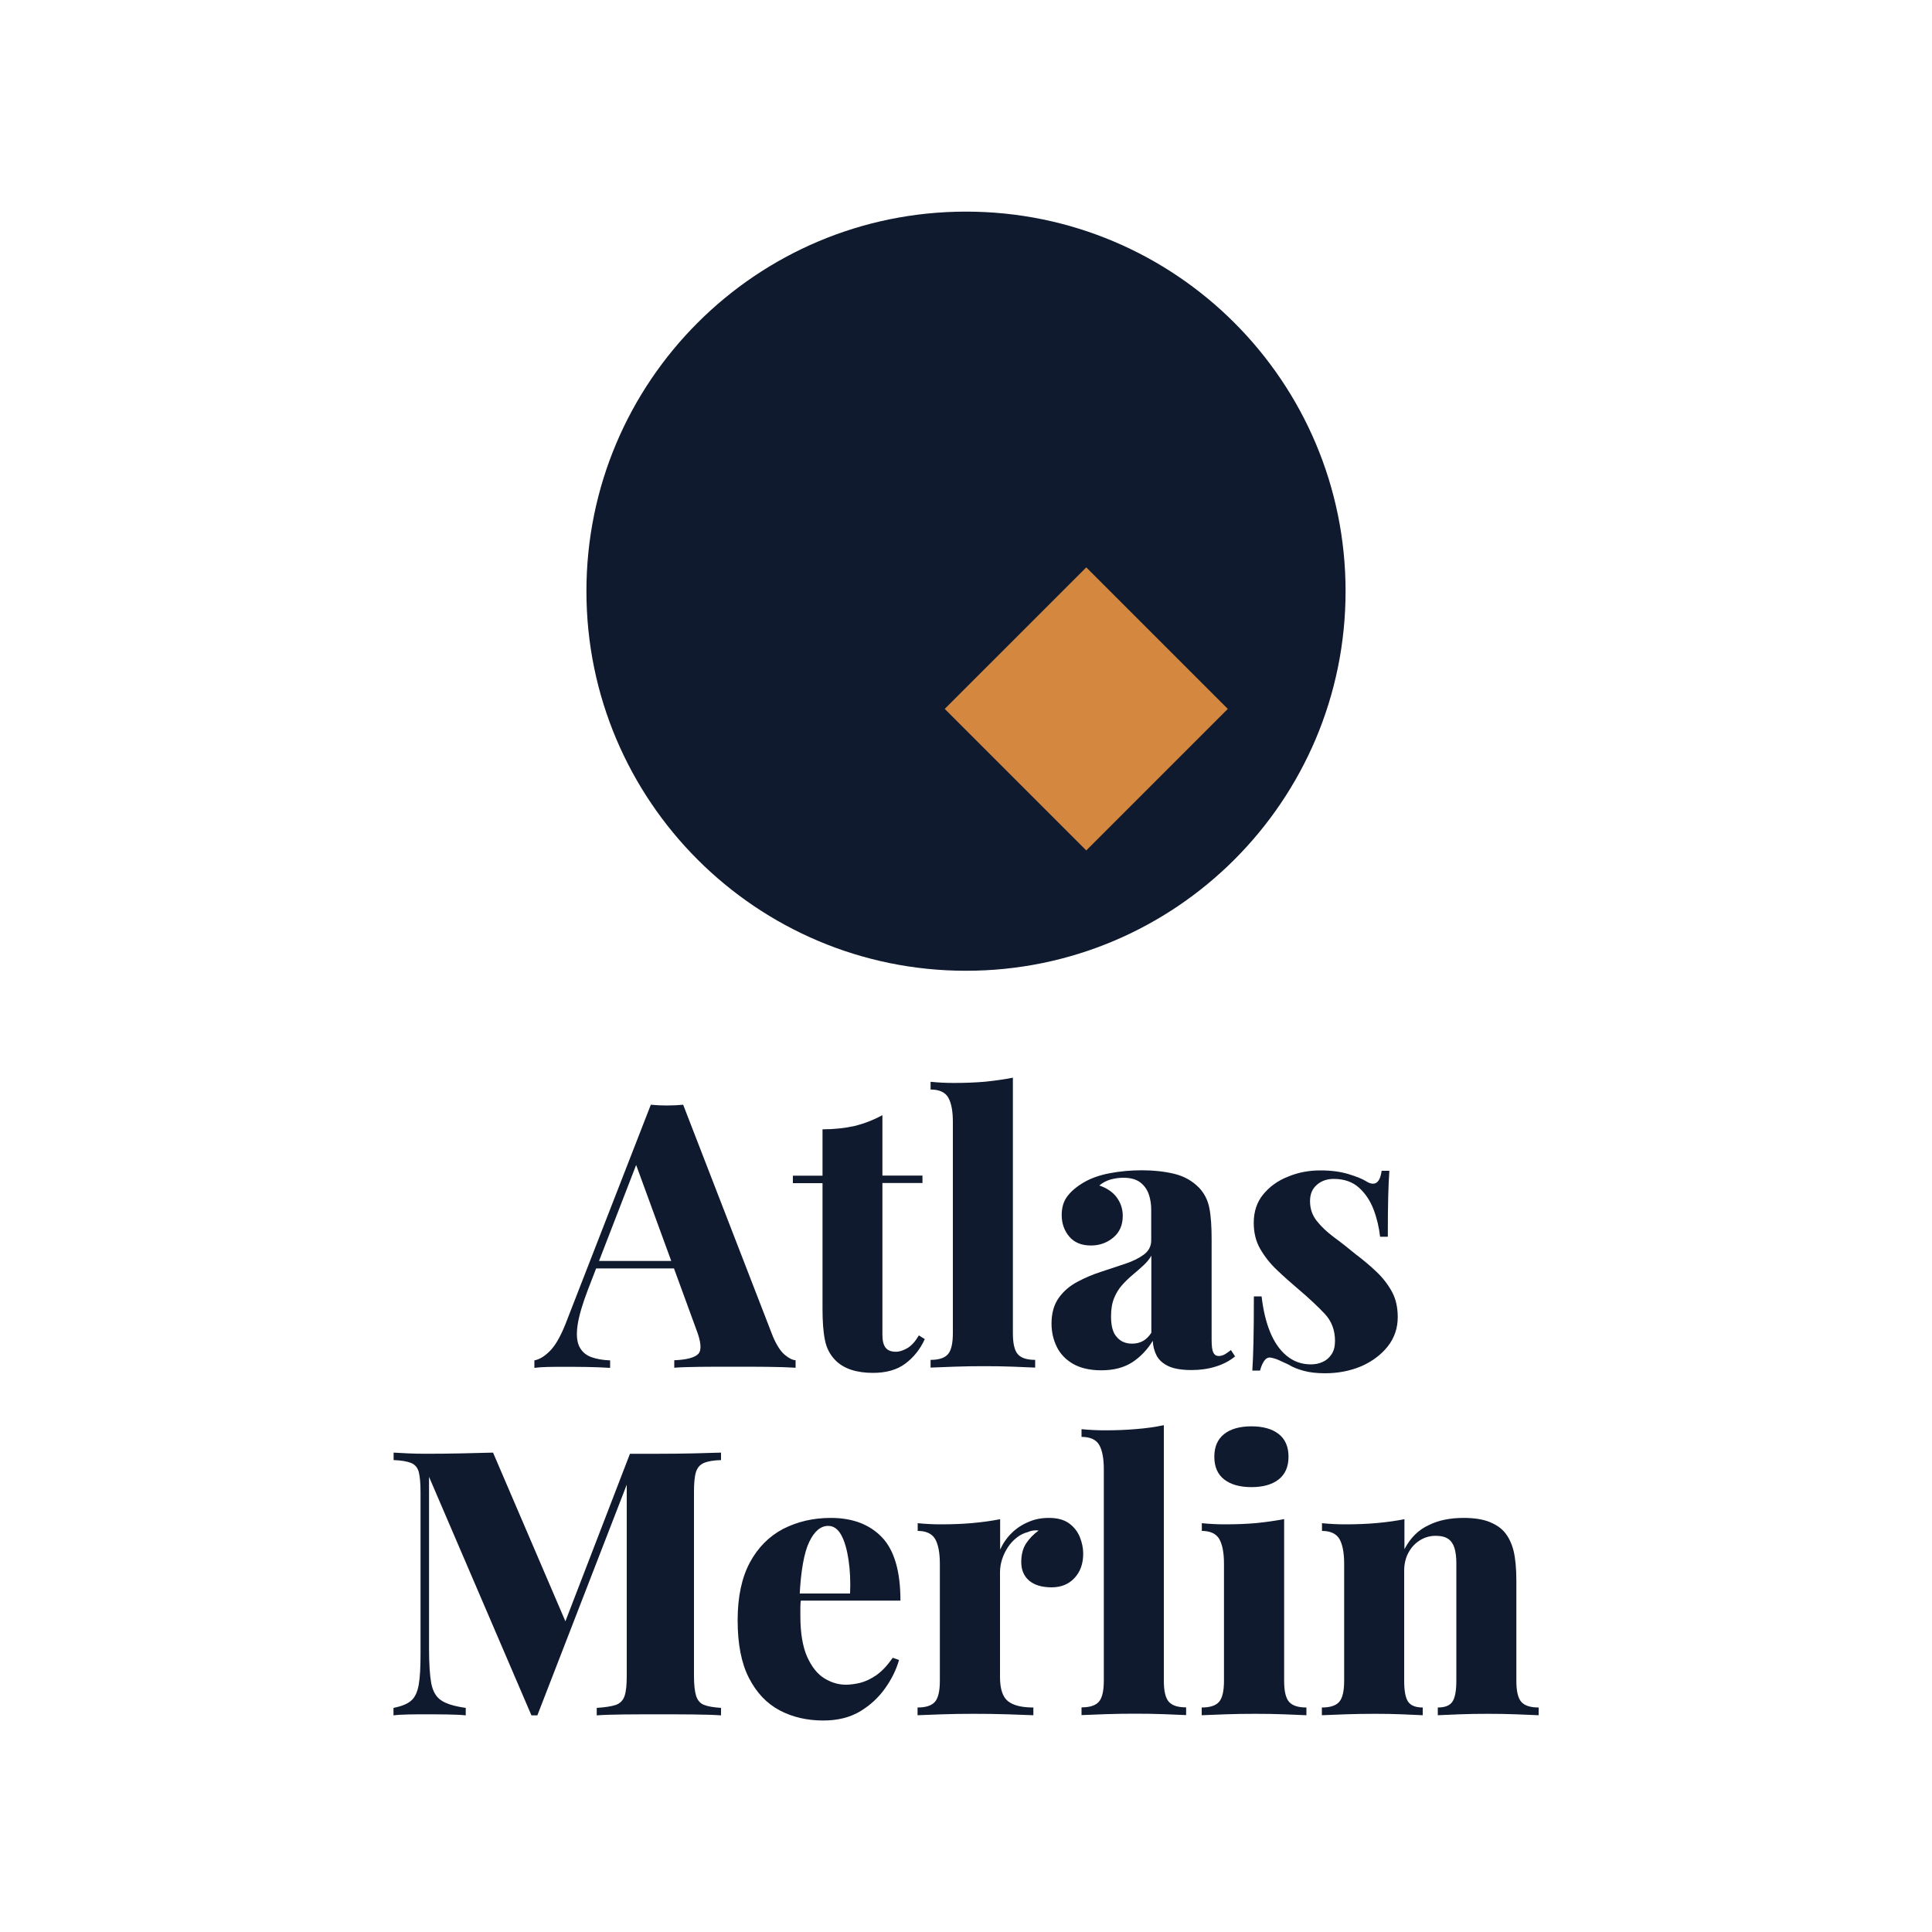
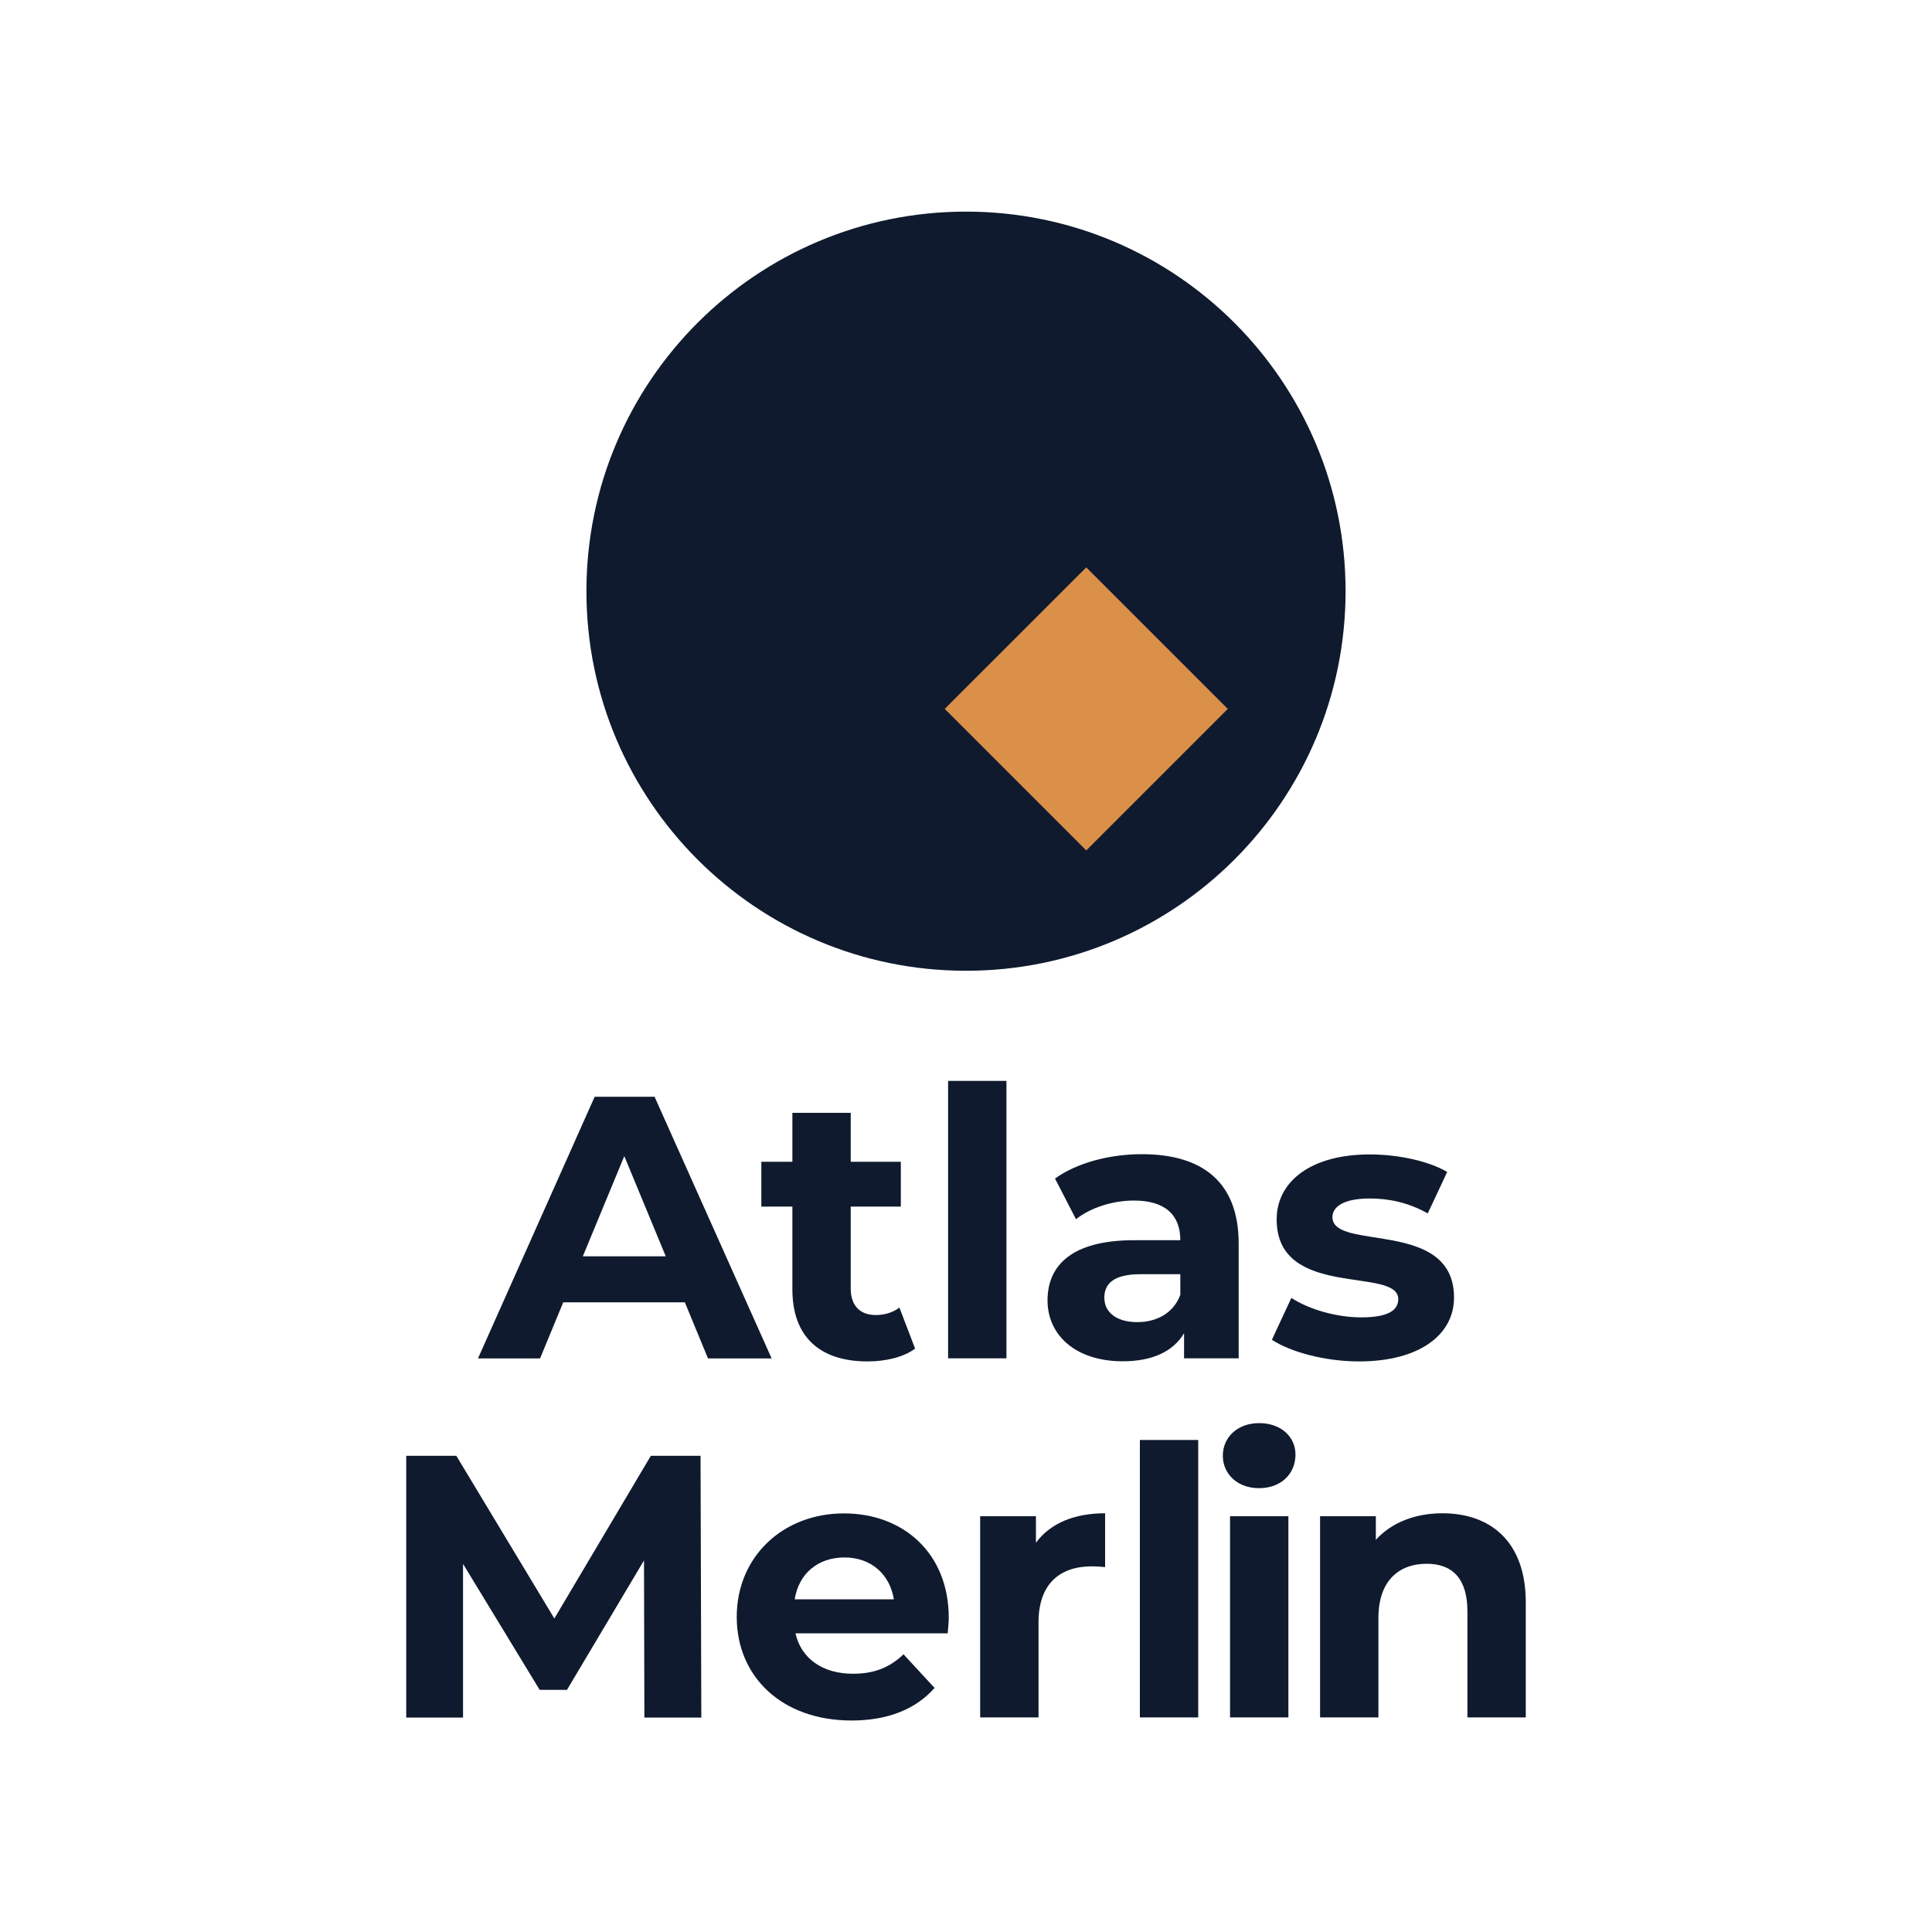
<svg xmlns="http://www.w3.org/2000/svg" width="1500" height="1500" viewBox="0 0 1500 1500">
  <g id="boock" />
  <g id="hart" />
-   <g id="BOOCKWHITE">
-     <path id="Path" fill="#f2f0eb" stroke="none" visibility="hidden" d="M 0 0 L 1500 0 L 1500 1500 L 0 1500 Z" />
+   <g id="HARTWHITE">
    <g id="Group">
      <g id="g1">
-         <path id="path1" fill="#0f1a2e" stroke="none" d="M 530.4 857.7 L 600.1 1037.7 C 603 1044.4 606 1049.1 609.2 1051.8 C 612.4 1054.5 615.2 1055.9 617.7 1056.1 L 617.7 1061.9 C 611.6 1061.5 604.2 1061.3 595.7 1061.2 C 587.2 1061.1 578.5 1061.1 569.6 1061.1 C 560.4 1061.1 551.6 1061.1 543.4 1061.2 C 535.1 1061.3 528.5 1061.5 523.5 1061.9 L 523.5 1056.1 C 533.3 1055.7 539.5 1054 542.2 1051.1 C 544.9 1048.1 544.3 1041.7 540.5 1031.9 L 492.7 901.2 L 498.5 892.6 L 456.5 1001.2 C 452.1 1012.7 449.4 1022 448.4 1029.1 C 447.4 1036.2 447.9 1041.7 449.8 1045.5 C 451.7 1049.3 454.7 1052 458.9 1053.6 C 463 1055.1 468 1056 473.7 1056.2 L 473.7 1062 C 467 1061.6 460.8 1061.4 455.1 1061.3 C 449.4 1061.2 443.3 1061.2 436.8 1061.2 C 433 1061.2 429.1 1061.2 425.1 1061.3 C 421.2 1061.4 417.8 1061.6 414.9 1062 L 414.9 1056.2 C 419.1 1055.4 423.4 1052.7 427.7 1048.1 C 432 1043.5 436.3 1035.5 440.5 1024.2 L 505.3 857.7 C 509.1 858.1 513.3 858.3 517.8 858.3 C 522.4 858.3 526.6 858.1 530.4 857.7 Z M 545.4 979 L 545.4 984.8 L 459.6 984.8 L 462.5 979 L 545.4 979 Z" />
-         <path id="path2" fill="#0f1a2e" stroke="none" d="M 685.1 865.8 L 685.1 912.7 L 716.2 912.7 L 716.2 918.5 L 685.1 918.5 L 685.1 1036.3 C 685.1 1041.1 686 1044.5 687.7 1046.5 C 689.4 1048.5 692 1049.5 695.5 1049.5 C 698.4 1049.5 701.4 1048.5 704.6 1046.6 C 707.8 1044.7 710.7 1041.4 713.4 1036.8 L 718 1039.7 C 714.4 1047.6 709.3 1053.9 702.9 1058.7 C 696.5 1063.5 688.1 1065.9 677.7 1065.9 C 671.4 1065.9 665.7 1065.1 660.9 1063.5 C 656 1061.9 651.9 1059.4 648.7 1056.2 C 644.5 1052 641.7 1046.7 640.5 1040.5 C 639.2 1034.3 638.6 1026.1 638.6 1016.2 L 638.6 918.6 L 615.6 918.6 L 615.6 912.8 L 638.6 912.8 L 638.6 876.8 C 647.6 876.8 655.9 875.9 663.5 874.2 C 670.9 872.4 678.1 869.6 685.1 865.8 Z" />
-         <path id="path3" fill="#0f1a2e" stroke="none" d="M 786.4 836.7 L 786.4 1035.1 C 786.4 1043.2 787.7 1048.6 790.3 1051.5 C 792.9 1054.4 797.4 1055.8 803.7 1055.8 L 803.7 1061.8 C 800.1 1061.6 794.5 1061.4 787 1061.1 C 779.5 1060.8 771.8 1060.7 764 1060.7 C 756.3 1060.7 748.5 1060.8 740.5 1061.1 C 732.5 1061.4 726.5 1061.6 722.5 1061.8 L 722.5 1055.8 C 728.8 1055.8 733.3 1054.4 735.9 1051.5 C 738.5 1048.6 739.8 1043.1 739.8 1035.1 L 739.8 871 C 739.8 862.6 738.6 856.3 736.2 852.1 C 733.8 848 729.2 845.9 722.5 845.9 L 722.5 839.9 C 728.6 840.5 734.6 840.8 740.4 840.8 C 749.2 840.8 757.5 840.5 765.2 839.8 C 772.8 839 779.9 838 786.4 836.7 Z" />
-         <path id="path4" fill="#0f1a2e" stroke="none" d="M 855 1063.9 C 846.2 1063.9 838.9 1062.2 833.1 1058.9 C 827.3 1055.5 823.1 1051.1 820.4 1045.5 C 817.7 1039.9 816.4 1034 816.4 1027.6 C 816.4 1019.5 818.3 1012.9 822 1007.7 C 825.7 1002.5 830.6 998.3 836.5 995.2 C 842.4 992 848.7 989.4 855.2 987.3 C 861.7 985.2 868 983.1 873.9 981.1 C 879.8 979.1 884.6 976.7 888.3 973.9 C 891.9 971.1 893.8 967.5 893.8 963.1 L 893.8 939.2 C 893.8 935 893.2 931 891.9 927.2 C 890.6 923.5 888.4 920.4 885.3 918 C 882.1 915.6 877.8 914.4 872.2 914.4 C 868.7 914.4 865.4 914.9 862.1 915.8 C 858.8 916.8 856 918.3 853.5 920.4 C 859.6 922.5 864.2 925.7 867.2 929.9 C 870.2 934.1 871.7 938.8 871.7 944 C 871.7 951.1 869.3 956.7 864.4 960.8 C 859.5 964.9 853.7 967 847 967 C 839.7 967 834.1 964.7 830.2 960.1 C 826.3 955.5 824.3 949.9 824.3 943.4 C 824.3 937.6 825.7 932.8 828.6 928.9 C 831.5 925 835.7 921.4 841.3 918.1 C 846.9 914.8 853.6 912.4 861.5 910.9 C 869.4 909.4 877.7 908.6 886.6 908.6 C 895.6 908.6 903.9 909.5 911.5 911.3 C 919.1 913.1 925.6 916.7 930.9 922.1 C 935.1 926.5 937.8 931.9 939 938.2 C 940.2 944.5 940.7 952.6 940.7 962.4 L 940.7 1040.2 C 940.7 1045 941.1 1048.3 942 1050.1 C 942.9 1051.9 944.3 1052.8 946.2 1052.8 C 947.9 1052.8 949.6 1052.3 951.1 1051.4 C 952.6 1050.4 954.2 1049.4 955.7 1048.2 L 958.9 1053.1 C 954.7 1056.6 949.7 1059.2 943.9 1061 C 938.1 1062.8 931.9 1063.7 925.2 1063.7 C 917.5 1063.7 911.5 1062.7 907.2 1060.7 C 902.9 1058.7 899.8 1055.9 898 1052.5 C 896.2 1049 895.2 1045.2 895 1041 C 890.8 1047.9 885.5 1053.4 879.2 1057.6 C 872.5 1061.9 864.6 1063.9 855 1063.9 Z M 878.9 1043.2 C 882 1043.2 884.7 1042.6 887.1 1041.3 C 889.5 1040.1 891.8 1037.9 893.9 1034.8 L 893.9 974.9 C 892.4 977.6 890.3 980.1 887.7 982.5 C 885.1 984.9 882.4 987.3 879.5 989.7 C 876.6 992.1 873.9 994.7 871.3 997.6 C 868.7 1000.5 866.6 1003.9 865 1007.8 C 863.4 1011.7 862.6 1016.5 862.6 1022.1 C 862.6 1029.6 864.1 1035 867.2 1038.2 C 870.1 1041.6 874.1 1043.2 878.9 1043.2 Z" />
-         <path id="path5" fill="#0f1a2e" stroke="none" d="M 1025.2 908.7 C 1033.6 908.7 1040.9 909.7 1047.1 911.6 C 1053.2 913.5 1057.8 915.3 1060.6 917.1 C 1067.3 921.3 1071.4 918.6 1072.7 909 L 1078.7 909 C 1078.3 914.6 1078 921.2 1077.8 929 C 1077.6 936.8 1077.5 947.2 1077.5 960.2 L 1071.5 960.2 C 1070.7 953.1 1069.1 946.1 1066.5 939.2 C 1063.9 932.3 1060.1 926.6 1055.1 922.1 C 1050.1 917.6 1043.6 915.3 1035.5 915.3 C 1030.3 915.3 1025.9 916.8 1022.4 919.9 C 1018.8 923 1017.1 927.2 1017.1 932.6 C 1017.1 938.4 1018.8 943.4 1022.3 947.9 C 1025.8 952.3 1030.2 956.5 1035.7 960.6 C 1041.2 964.6 1046.7 969 1052.3 973.6 C 1058.4 978.2 1064 982.9 1068.9 987.6 C 1073.8 992.3 1077.7 997.4 1080.7 1002.9 C 1083.7 1008.4 1085.2 1015 1085.2 1022.6 C 1085.2 1031.2 1082.6 1038.8 1077.4 1045.4 C 1072.2 1051.9 1065.4 1057 1057 1060.7 C 1048.5 1064.3 1039.1 1066.2 1028.8 1066.2 C 1022.5 1066.2 1016.9 1065.6 1012.2 1064.3 C 1007.5 1063 1003.6 1061.5 1000.5 1059.5 C 997.6 1058.2 995.1 1057 992.9 1056 C 990.7 1055 988.5 1054.4 986.4 1054 C 984.5 1053.8 982.8 1054.7 981.5 1056.6 C 980.2 1058.5 979.1 1061 978.3 1064.1 L 972.3 1064.1 C 972.7 1058 973 1050.5 973.2 1041.6 C 973.4 1032.8 973.5 1021.1 973.5 1006.5 L 979.5 1006.5 C 980.7 1016.9 982.8 1026 986 1033.9 C 989.2 1041.8 993.4 1048 998.8 1052.5 C 1004.2 1057 1010.5 1059.3 1017.8 1059.3 C 1021.1 1059.3 1024.1 1058.7 1026.9 1057.4 C 1029.7 1056.2 1032 1054.2 1033.8 1051.5 C 1035.6 1048.8 1036.5 1045.4 1036.5 1041.1 C 1036.5 1032.7 1033.8 1025.6 1028.4 1019.9 C 1023 1014.2 1016.4 1008 1008.5 1001.3 C 1002.4 996.1 996.6 991 991.4 986 C 986.1 981 981.8 975.5 978.4 969.6 C 975 963.7 973.4 956.9 973.4 949.4 C 973.4 940.8 975.8 933.4 980.7 927.4 C 985.6 921.4 992 916.7 999.9 913.6 C 1007.7 910.3 1016.1 908.7 1025.2 908.7 Z" />
+         <path id="Path" fill="#0f1a2e" stroke="none" d="M 1044.7 459 C 1044.7 621.758 912.758 753.7 750 753.7 C 587.242 753.7 455.3 621.758 455.3 459 C 455.3 296.242 587.242 164.3 750 164.3 C 912.758 164.3 1044.7 296.242 1044.7 459 Z" />
+         <path id="path1" fill="#da9048" stroke="none" d="M 733.494 550.388 L 843.377 440.505 L 953.26 550.388 L 843.377 660.271 Z" />
      </g>
      <g id="g2">
-         <path id="path6" fill="#0f1a2e" stroke="none" d="M 559.8 1127.8 L 559.8 1133.6 C 554 1133.8 549.6 1134.5 546.6 1135.8 C 543.5 1137.1 541.5 1139.4 540.4 1142.7 C 539.3 1146.1 538.8 1151.3 538.8 1158.4 L 538.8 1301.2 C 538.8 1308.1 539.4 1313.3 540.5 1316.8 C 541.7 1320.3 543.7 1322.6 546.7 1323.7 C 549.7 1324.9 554 1325.6 559.8 1326 L 559.8 1331.8 C 554.2 1331.4 547.1 1331.2 538.3 1331.1 C 529.6 1331 520.7 1331 511.7 1331 C 501.9 1331 492.7 1331 484.2 1331.1 C 475.7 1331.2 468.7 1331.4 463.3 1331.8 L 463.3 1326 C 469.8 1325.6 474.8 1324.8 478.1 1323.7 C 481.5 1322.5 483.7 1320.2 484.9 1316.8 C 486.1 1313.3 486.6 1308.2 486.6 1301.2 L 486.6 1146.3 L 489.2 1146 L 417.2 1331.8 L 412.6 1331.8 L 333.1 1146.6 L 333.1 1279.9 C 333.1 1291.6 333.7 1300.6 334.8 1306.8 C 336 1313 338.5 1317.5 342.6 1320.2 C 346.6 1322.9 353 1324.8 361.6 1326 L 361.6 1331.8 C 358 1331.4 353.1 1331.2 347.1 1331.1 C 341.1 1331 335.3 1331 330 1331 C 325.8 1331 321.4 1331 316.9 1331.1 C 312.4 1331.2 308.6 1331.4 305.5 1331.8 L 305.5 1326 C 311.6 1324.8 316.2 1323 319.2 1320.4 C 322.2 1317.8 324.1 1313.7 325.1 1308 C 326.1 1302.3 326.5 1294.5 326.5 1284.5 L 326.5 1158.4 C 326.5 1151.3 326 1146.1 325.1 1142.7 C 324.1 1139.3 322.1 1137 319.1 1135.8 C 316 1134.6 311.5 1133.8 305.6 1133.6 L 305.6 1127.8 C 308.7 1128 312.5 1128.2 317 1128.4 C 321.5 1128.6 325.9 1128.7 330.1 1128.7 C 339.9 1128.7 349.3 1128.6 358.3 1128.4 C 367.3 1128.2 375.5 1128 382.8 1127.8 L 441.6 1264.9 L 433.5 1273 L 489.1 1128.7 C 492.7 1128.7 496.5 1128.7 500.5 1128.7 C 504.4 1128.7 508.2 1128.7 511.9 1128.7 C 520.9 1128.7 529.8 1128.6 538.5 1128.4 C 547.1 1128.2 554.2 1128 559.8 1127.8 Z" />
-         <path id="path7" fill="#0f1a2e" stroke="none" d="M 645 1178.5 C 661.9 1178.5 675.1 1183.5 684.7 1193.5 C 694.3 1203.5 699.1 1219.9 699.1 1242.7 L 606.7 1242.7 L 606.4 1237.2 L 660 1237.2 C 660.4 1227.8 660 1219.1 658.8 1211.1 C 657.6 1203.1 655.8 1196.7 653.2 1191.9 C 650.6 1187.1 647.2 1184.7 643 1184.7 C 637.2 1184.7 632.3 1188.8 628.3 1197.1 C 624.3 1205.4 621.8 1219.4 620.8 1239.1 L 622 1241.1 C 621.6 1243.2 621.4 1245.4 621.4 1247.6 C 621.4 1249.8 621.4 1252.2 621.4 1254.7 C 621.4 1267.9 623.2 1278.5 626.7 1286.4 C 630.3 1294.3 634.7 1299.8 640.1 1303.1 C 645.5 1306.4 651 1308 656.8 1308 C 660.1 1308 663.7 1307.5 667.7 1306.6 C 671.7 1305.6 676 1303.6 680.4 1300.6 C 684.8 1297.5 689 1293 693.1 1287.1 L 698 1288.8 C 695.9 1296.3 692.3 1303.6 687.2 1310.8 C 682.1 1318 675.6 1324 667.8 1328.7 C 659.9 1333.4 650.4 1335.8 639.3 1335.8 C 626.6 1335.8 615.3 1333.2 605.3 1327.9 C 595.3 1322.6 587.4 1314.3 581.5 1302.8 C 575.6 1291.4 572.7 1276.4 572.7 1258 C 572.7 1239.8 575.9 1224.8 582.2 1213.1 C 588.5 1201.4 597.2 1192.7 608.1 1187 C 619.1 1181.4 631.4 1178.5 645 1178.5 Z" />
-         <path id="path8" fill="#0f1a2e" stroke="none" d="M 814.4 1178.5 C 820.9 1178.5 826.1 1179.9 830 1182.7 C 833.8 1185.5 836.6 1189 838.4 1193.4 C 840.1 1197.7 841 1202 841 1206.2 C 841 1214.1 838.7 1220.4 834.2 1225.2 C 829.7 1230 823.8 1232.4 816.5 1232.4 C 808.8 1232.4 803 1230.6 798.9 1227.1 C 794.9 1223.6 792.9 1218.8 792.9 1212.8 C 792.9 1206.9 794.2 1202 796.8 1198.1 C 799.4 1194.3 802.6 1191 806.4 1188.3 C 803.5 1187.9 800.7 1188.3 798 1189.5 C 794.9 1190.3 792 1191.7 789.4 1193.8 C 786.7 1195.9 784.4 1198.4 782.5 1201.3 C 780.6 1204.2 779.1 1207.3 778 1210.7 C 776.9 1214.1 776.4 1217.5 776.4 1220.9 L 776.4 1302.1 C 776.4 1311.3 778.5 1317.6 782.6 1320.8 C 786.7 1324.1 793.3 1325.7 802.3 1325.7 L 802.3 1331.7 C 797.9 1331.5 791.4 1331.3 782.7 1331 C 774 1330.7 765.1 1330.6 755.9 1330.6 C 747.6 1330.6 739.3 1330.7 731 1331 C 722.6 1331.3 716.5 1331.5 712.4 1331.7 L 712.4 1325.7 C 718.7 1325.7 723.2 1324.3 725.8 1321.4 C 728.4 1318.5 729.7 1313 729.7 1305 L 729.7 1214 C 729.7 1205.4 728.4 1199 726 1194.8 C 723.5 1190.7 719 1188.6 712.5 1188.6 L 712.5 1182.6 C 718.6 1183.2 724.6 1183.5 730.4 1183.5 C 739 1183.5 747.2 1183.2 755 1182.5 C 762.8 1181.8 769.9 1180.8 776.5 1179.5 L 776.5 1203.1 C 778.8 1198.1 781.8 1193.8 785.6 1190.1 C 789.3 1186.5 793.7 1183.6 798.6 1181.6 C 803.3 1179.5 808.6 1178.5 814.4 1178.5 Z" />
-         <path id="path9" fill="#0f1a2e" stroke="none" d="M 903.6 1106.5 L 903.6 1304.9 C 903.6 1313 904.9 1318.4 907.5 1321.3 C 910.1 1324.2 914.6 1325.6 920.9 1325.6 L 920.9 1331.6 C 917.3 1331.4 911.7 1331.2 904.2 1330.9 C 896.7 1330.6 889 1330.5 881.2 1330.5 C 873.5 1330.5 865.7 1330.6 857.7 1330.9 C 849.7 1331.2 843.7 1331.4 839.7 1331.6 L 839.7 1325.6 C 846 1325.6 850.5 1324.2 853.1 1321.3 C 855.7 1318.4 857 1312.9 857 1304.9 L 857 1140.7 C 857 1132.3 855.8 1126 853.4 1121.8 C 851 1117.7 846.4 1115.6 839.7 1115.6 L 839.7 1109.6 C 845.8 1110.2 851.8 1110.5 857.6 1110.5 C 866.4 1110.5 874.7 1110.2 882.4 1109.5 C 890 1108.9 897.1 1107.9 903.6 1106.5 Z" />
-         <path id="path10" fill="#0f1a2e" stroke="none" d="M 997 1179.4 L 997 1305 C 997 1313.1 998.3 1318.5 1000.9 1321.4 C 1003.5 1324.3 1008 1325.7 1014.3 1325.7 L 1014.3 1331.7 C 1010.5 1331.5 1004.8 1331.3 997.3 1331 C 989.8 1330.7 982.2 1330.6 974.5 1330.6 C 966.8 1330.6 959 1330.7 951 1331 C 943 1331.3 937 1331.5 933 1331.7 L 933 1325.7 C 939.3 1325.7 943.8 1324.3 946.4 1321.4 C 949 1318.5 950.3 1313 950.3 1305 L 950.3 1214 C 950.3 1205.4 949 1199 946.6 1194.8 C 944.1 1190.7 939.6 1188.6 933.1 1188.6 L 933.1 1182.6 C 939.2 1183.2 945.2 1183.5 951 1183.5 C 959.6 1183.5 967.8 1183.2 975.6 1182.5 C 983.3 1181.7 990.4 1180.7 997 1179.4 Z M 971.6 1107.4 C 980.6 1107.4 987.7 1109.4 992.8 1113.4 C 997.9 1117.4 1000.4 1123.3 1000.4 1131 C 1000.4 1138.7 997.9 1144.5 992.8 1148.6 C 987.7 1152.6 980.7 1154.6 971.6 1154.6 C 962.6 1154.6 955.5 1152.6 950.4 1148.6 C 945.3 1144.6 942.8 1138.7 942.8 1131 C 942.8 1123.3 945.3 1117.5 950.4 1113.4 C 955.5 1109.4 962.6 1107.4 971.6 1107.4 Z" />
-         <path id="path11" fill="#0f1a2e" stroke="none" d="M 1136.3 1178.5 C 1144.7 1178.5 1151.5 1179.6 1156.6 1181.7 C 1161.7 1183.8 1165.6 1186.5 1168.3 1189.8 C 1171.4 1193.5 1173.6 1198.2 1175.1 1203.9 C 1176.5 1209.7 1177.3 1217.4 1177.3 1227.2 L 1177.3 1305 C 1177.3 1313.1 1178.6 1318.5 1181.2 1321.4 C 1183.8 1324.3 1188.3 1325.7 1194.6 1325.7 L 1194.6 1331.7 C 1190.8 1331.5 1185 1331.3 1177.5 1331 C 1169.9 1330.7 1162.6 1330.6 1155.5 1330.6 C 1147.6 1330.6 1140 1330.7 1132.7 1331 C 1125.4 1331.3 1119.9 1331.5 1116.3 1331.7 L 1116.3 1325.7 C 1121.7 1325.7 1125.4 1324.3 1127.5 1321.4 C 1129.6 1318.5 1130.7 1313 1130.7 1305 L 1130.7 1213.4 C 1130.7 1209 1130.2 1205.2 1129.3 1202 C 1128.3 1198.8 1126.7 1196.4 1124.4 1194.8 C 1122.1 1193.2 1118.8 1192.4 1114.6 1192.4 C 1110.2 1192.4 1106.1 1193.6 1102.4 1195.9 C 1098.7 1198.2 1095.7 1201.4 1093.5 1205.5 C 1091.3 1209.6 1090.2 1214.3 1090.2 1219.5 L 1090.2 1305 C 1090.2 1313.1 1091.3 1318.5 1093.4 1321.4 C 1095.5 1324.3 1099.3 1325.7 1104.6 1325.7 L 1104.6 1331.7 C 1101 1331.5 1095.7 1331.3 1088.8 1331 C 1081.9 1330.7 1074.9 1330.6 1067.8 1330.6 C 1059.9 1330.6 1052.1 1330.7 1044.2 1331 C 1036.3 1331.3 1030.4 1331.5 1026.3 1331.7 L 1026.3 1325.7 C 1032.6 1325.7 1037.1 1324.3 1039.7 1321.4 C 1042.3 1318.5 1043.6 1313 1043.6 1305 L 1043.6 1214 C 1043.6 1205.4 1042.3 1199 1039.9 1194.8 C 1037.4 1190.7 1032.9 1188.6 1026.4 1188.6 L 1026.4 1182.6 C 1032.5 1183.2 1038.5 1183.5 1044.3 1183.5 C 1052.9 1183.5 1061.1 1183.2 1068.9 1182.5 C 1076.7 1181.8 1083.8 1180.8 1090.4 1179.5 L 1090.4 1202.8 C 1095 1194 1101.3 1187.7 1109.3 1184.1 C 1116.8 1180.3 1126 1178.5 1136.3 1178.5 Z" />
+         <path id="path2" fill="#0f1a2e" stroke="none" d="M 531.7 1011.1 L 437.3 1011.1 L 419.3 1054.7 L 371.1 1054.7 L 461.7 851.5 L 508.2 851.5 L 599.1 1054.7 L 549.7 1054.7 L 531.7 1011.1 Z M 516.9 975.4 L 484.7 897.6 L 452.5 975.4 L 516.9 975.4 Z" />
+         <path id="path3" fill="#0f1a2e" stroke="none" d="M 710.5 1047.1 C 701.2 1053.8 687.6 1057 673.6 1057 C 636.7 1057 615.2 1038.1 615.2 1001 L 615.2 936.8 L 591.1 936.8 L 591.1 902 L 615.2 902 L 615.2 864 L 660.5 864 L 660.5 902 L 699.4 902 L 699.4 936.8 L 660.5 936.8 L 660.5 1000.4 C 660.5 1013.8 667.8 1021 680 1021 C 686.7 1021 693.4 1019 698.3 1015.2 L 710.5 1047.1 Z" />
+         <path id="path4" fill="#0f1a2e" stroke="none" d="M 736.1 839.2 L 781.4 839.2 L 781.4 1054.6 L 736.1 1054.6 L 736.1 839.2 Z" />
+         <path id="path5" fill="#0f1a2e" stroke="none" d="M 961.7 965.5 L 961.7 1054.6 L 919.3 1054.6 L 919.3 1035.1 C 910.9 1049.3 894.6 1056.9 871.7 1056.9 C 835.1 1056.9 813.3 1036.6 813.3 1009.6 C 813.3 982 832.8 962.9 880.4 962.9 L 916.4 962.9 C 916.4 943.4 904.8 932.1 880.4 932.1 C 863.9 932.1 846.7 937.6 835.4 946.6 L 819.1 915 C 836.2 902.8 861.5 896.1 886.5 896.1 C 934.1 896.1 961.7 918.2 961.7 965.5 Z M 916.4 1005.3 L 916.4 989.3 L 885.3 989.3 C 864.1 989.3 857.4 997.1 857.4 1007.6 C 857.4 1018.9 867 1026.5 882.9 1026.5 C 898.1 1026.5 911.1 1019.5 916.4 1005.3 Z" />
+         <path id="path6" fill="#0f1a2e" stroke="none" d="M 987.5 1040.2 L 1002.6 1007.7 C 1016.5 1016.7 1037.7 1022.8 1056.9 1022.8 C 1077.8 1022.8 1085.6 1017.3 1085.6 1008.6 C 1085.6 983.1 991.2 1009.2 991.2 946.8 C 991.2 917.2 1017.9 896.3 1063.5 896.3 C 1085 896.3 1108.8 901.2 1123.6 909.9 L 1108.5 942.1 C 1093.1 933.4 1077.7 930.5 1063.5 930.5 C 1043.2 930.5 1034.5 936.9 1034.5 945 C 1034.5 971.7 1128.9 945.9 1128.9 1007.4 C 1128.9 1036.4 1101.9 1057 1055.2 1057 C 1028.7 1057 1002 1049.7 987.5 1040.2 Z" />
      </g>
      <g id="g3">
-         <path id="path12" fill="#0f1a2e" stroke="none" d="M 1044.7 459 C 1044.7 621.758 912.758 753.7 750 753.7 C 587.242 753.7 455.3 621.758 455.3 459 C 455.3 296.242 587.242 164.3 750 164.3 C 912.758 164.3 1044.7 296.242 1044.7 459 Z" />
-         <path id="path13" fill="#d4873f" stroke="none" d="M 733.494 550.388 L 843.377 440.505 L 953.26 550.388 L 843.377 660.271 Z" />
+         <path id="path7" fill="#0f1a2e" stroke="none" d="M 500.3 1333.4 L 500 1211.5 L 440.2 1312 L 419 1312 L 359.5 1214.2 L 359.5 1333.5 L 315.4 1333.5 L 315.4 1130.3 L 354.3 1130.3 L 430.4 1256.6 L 505.3 1130.3 L 543.9 1130.3 L 544.5 1333.5 L 500.3 1333.5 Z" />
+         <path id="path8" fill="#0f1a2e" stroke="none" d="M 735.8 1268.1 L 617.6 1268.1 C 622 1287.6 638.5 1299.5 662.3 1299.5 C 678.8 1299.5 690.8 1294.6 701.5 1284.4 L 725.6 1310.5 C 711.1 1327 689.3 1335.8 661.1 1335.8 C 607.1 1335.8 572 1301.8 572 1255.4 C 572 1208.7 607.7 1175 655.3 1175 C 701.2 1175 736.6 1205.8 736.6 1256 C 736.6 1259.4 736.1 1264.3 735.8 1268.1 Z M 617 1241.7 L 694 1241.7 C 690.8 1222 676 1209.2 655.7 1209.2 C 635 1209.2 620.2 1221.7 617 1241.7 Z" />
+         <path id="path9" fill="#0f1a2e" stroke="none" d="M 858 1174.9 L 858 1216.7 C 854.2 1216.4 851.3 1216.1 847.8 1216.1 C 822.8 1216.1 806.3 1229.7 806.3 1259.7 L 806.3 1333.4 L 761 1333.4 L 761 1177.2 L 804.3 1177.2 L 804.3 1197.8 C 815.3 1182.8 833.9 1174.9 858 1174.9 Z" />
+         <path id="path10" fill="#0f1a2e" stroke="none" d="M 885 1118 L 930.3 1118 L 930.3 1333.4 L 885 1333.4 L 885 1118 Z" />
+         <path id="path11" fill="#0f1a2e" stroke="none" d="M 949.4 1130.2 C 949.4 1116 960.7 1104.9 977.6 1104.9 C 994.4 1104.9 1005.8 1115.4 1005.8 1129.3 C 1005.8 1144.4 994.5 1155.4 977.6 1155.4 C 960.8 1155.5 949.4 1144.4 949.4 1130.2 Z M 955 1177.2 L 1000.3 1177.2 L 1000.3 1333.4 L 955 1333.4 L 955 1177.2 Z" />
+         <path id="path12" fill="#0f1a2e" stroke="none" d="M 1184.6 1244 L 1184.6 1333.4 L 1139.3 1333.4 L 1139.3 1251 C 1139.3 1225.7 1127.7 1214.1 1107.7 1214.1 C 1085.9 1214.1 1070.2 1227.5 1070.2 1256.2 L 1070.2 1333.4 L 1024.9 1333.4 L 1024.9 1177.2 L 1068.2 1177.2 L 1068.2 1195.5 C 1080.4 1182.1 1098.7 1174.9 1119.9 1174.9 C 1156.7 1174.9 1184.6 1196.4 1184.6 1244 Z" />
      </g>
    </g>
  </g>
-   <g id="HARTWHITE" />
</svg>
